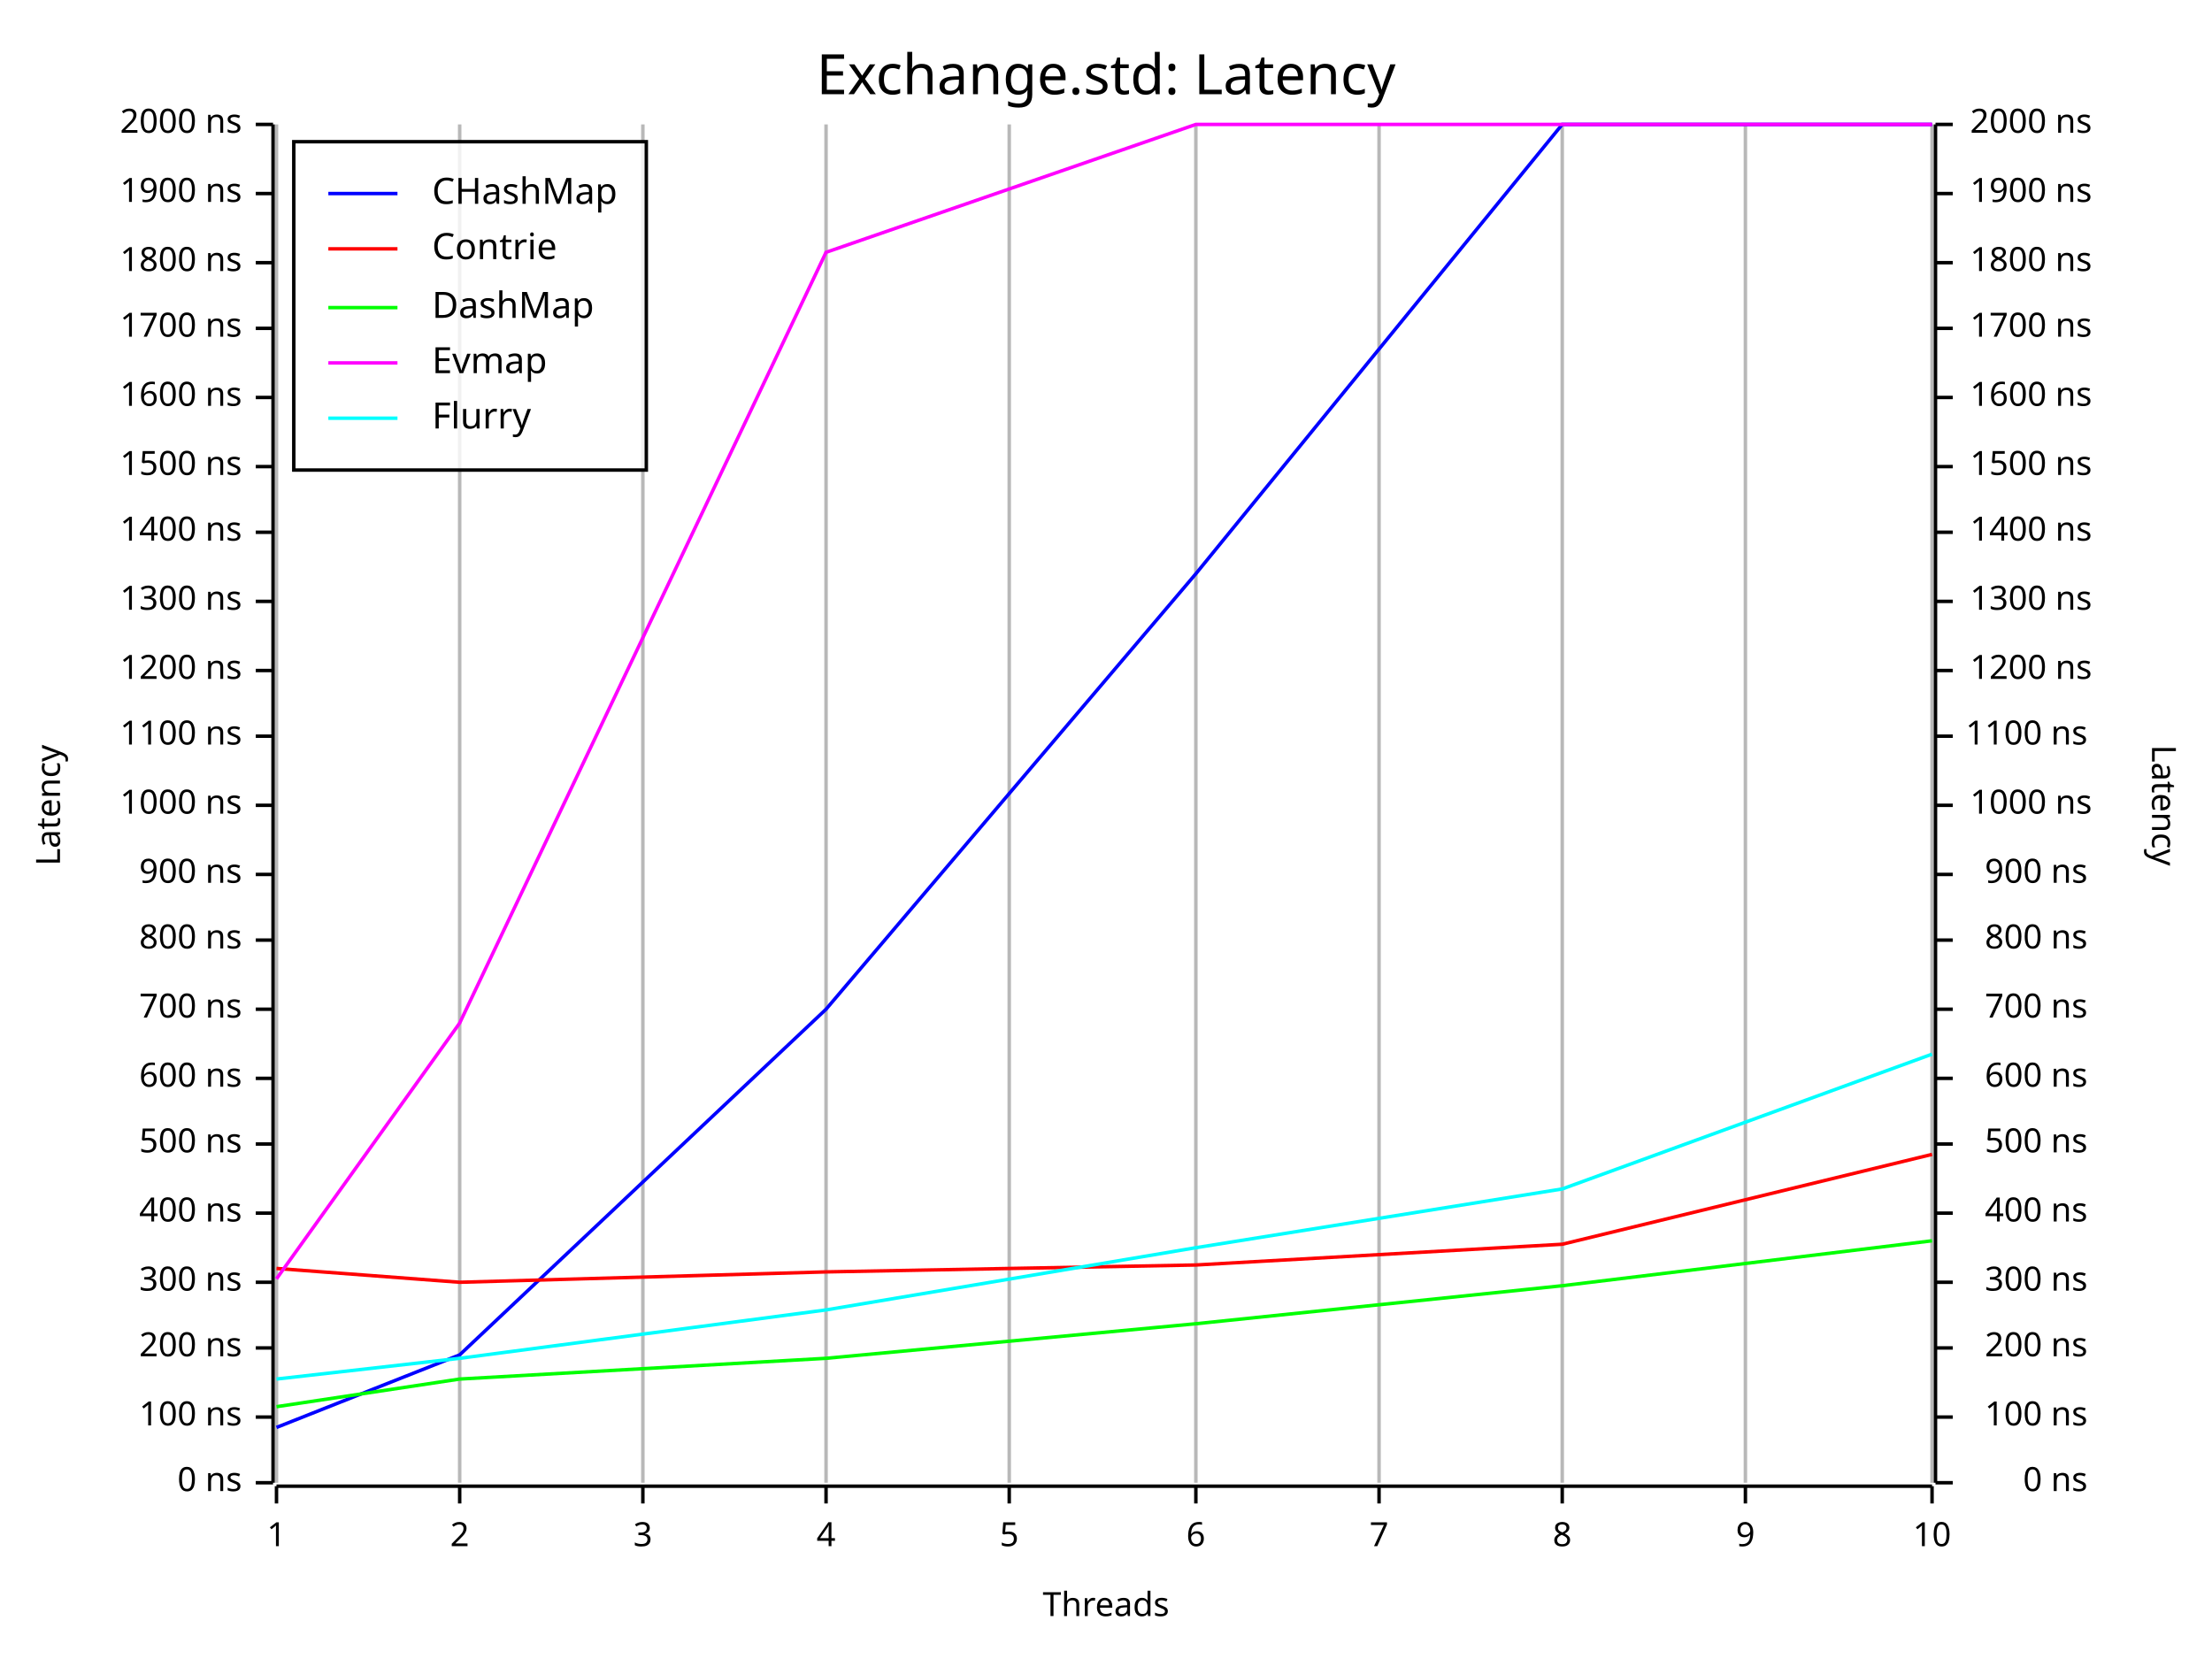
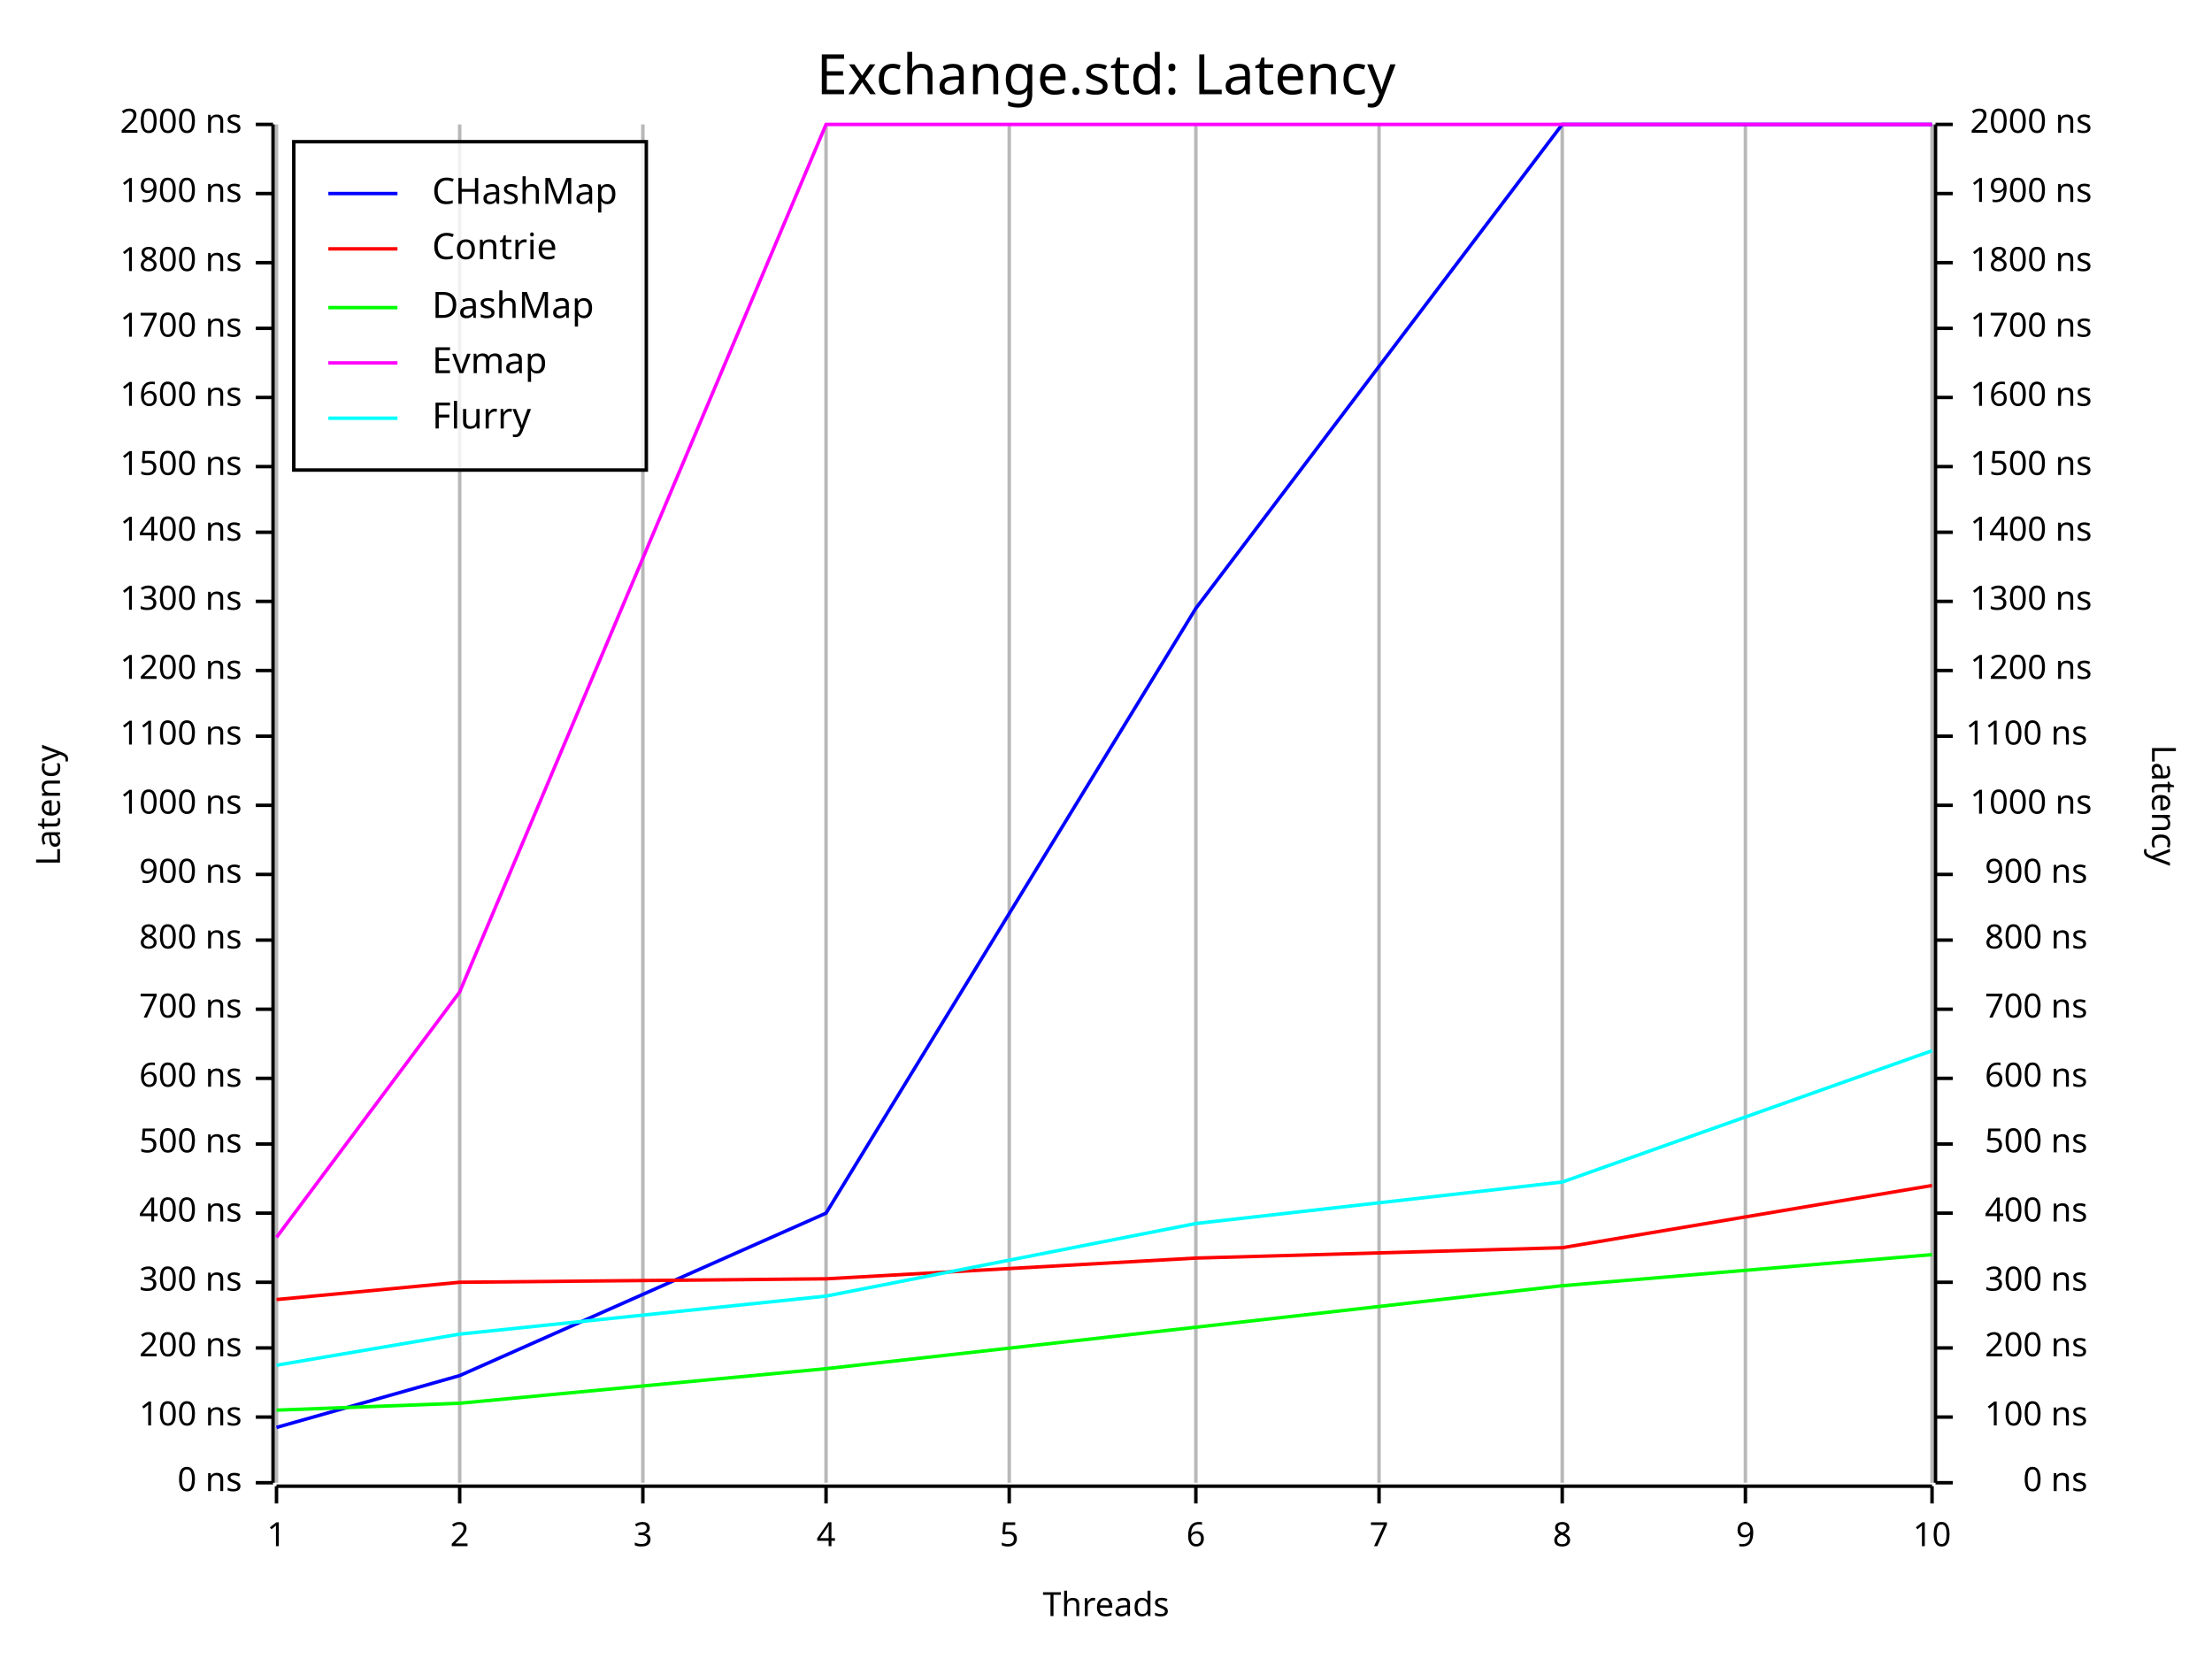
<svg xmlns="http://www.w3.org/2000/svg" width="640" height="480" viewBox="0 0 640 480">
  <rect x="0" y="0" width="640" height="480" opacity="1" fill="#FFFFFF" stroke="none" />
  <text x="320" y="15" dy="0.76em" text-anchor="middle" font-family="Fira Code" font-size="16.129" opacity="1" fill="#000000">
Exchange.std: Latency
</text>
  <line opacity="0.1" stroke="#000000" stroke-width="1" x1="80" y1="429" x2="80" y2="36" />
  <line opacity="0.1" stroke="#000000" stroke-width="1" x1="133" y1="429" x2="133" y2="36" />
  <line opacity="0.1" stroke="#000000" stroke-width="1" x1="186" y1="429" x2="186" y2="36" />
  <line opacity="0.1" stroke="#000000" stroke-width="1" x1="239" y1="429" x2="239" y2="36" />
  <line opacity="0.1" stroke="#000000" stroke-width="1" x1="292" y1="429" x2="292" y2="36" />
  <line opacity="0.1" stroke="#000000" stroke-width="1" x1="346" y1="429" x2="346" y2="36" />
  <line opacity="0.1" stroke="#000000" stroke-width="1" x1="399" y1="429" x2="399" y2="36" />
  <line opacity="0.1" stroke="#000000" stroke-width="1" x1="452" y1="429" x2="452" y2="36" />
  <line opacity="0.1" stroke="#000000" stroke-width="1" x1="505" y1="429" x2="505" y2="36" />
  <line opacity="0.1" stroke="#000000" stroke-width="1" x1="559" y1="429" x2="559" y2="36" />
  <text x="10" y="233" dy="0.76em" text-anchor="middle" font-family="sans-serif" font-size="9.677" opacity="1" fill="#000000" transform="rotate(270, 10, 233)">
Latency
</text>
  <text x="320" y="470" dy="-0.5ex" text-anchor="middle" font-family="sans-serif" font-size="9.677" opacity="1" fill="#000000">
Threads
</text>
  <text x="630" y="233" dy="0.76em" text-anchor="middle" font-family="sans-serif" font-size="9.677" opacity="1" fill="#000000" transform="rotate(90, 630, 233)">
Latency
</text>
  <line opacity="0.2" stroke="#000000" stroke-width="1" x1="80" y1="429" x2="80" y2="36" />
  <line opacity="0.2" stroke="#000000" stroke-width="1" x1="133" y1="429" x2="133" y2="36" />
  <line opacity="0.2" stroke="#000000" stroke-width="1" x1="186" y1="429" x2="186" y2="36" />
  <line opacity="0.2" stroke="#000000" stroke-width="1" x1="239" y1="429" x2="239" y2="36" />
  <line opacity="0.2" stroke="#000000" stroke-width="1" x1="292" y1="429" x2="292" y2="36" />
  <line opacity="0.2" stroke="#000000" stroke-width="1" x1="346" y1="429" x2="346" y2="36" />
  <line opacity="0.2" stroke="#000000" stroke-width="1" x1="399" y1="429" x2="399" y2="36" />
  <line opacity="0.2" stroke="#000000" stroke-width="1" x1="452" y1="429" x2="452" y2="36" />
  <line opacity="0.2" stroke="#000000" stroke-width="1" x1="505" y1="429" x2="505" y2="36" />
  <line opacity="0.2" stroke="#000000" stroke-width="1" x1="559" y1="429" x2="559" y2="36" />
  <polyline fill="none" opacity="1" stroke="#000000" stroke-width="1" points="79,36 79,429 " />
  <text x="70" y="429" dy="0.5ex" text-anchor="end" font-family="sans-serif" font-size="9.677" opacity="1" fill="#000000">
0 ns
</text>
  <polyline fill="none" opacity="1" stroke="#000000" stroke-width="1" points="74,429 79,429 " />
  <text x="70" y="410" dy="0.5ex" text-anchor="end" font-family="sans-serif" font-size="9.677" opacity="1" fill="#000000">
100 ns
</text>
  <polyline fill="none" opacity="1" stroke="#000000" stroke-width="1" points="74,410 79,410 " />
  <text x="70" y="390" dy="0.5ex" text-anchor="end" font-family="sans-serif" font-size="9.677" opacity="1" fill="#000000">
200 ns
</text>
  <polyline fill="none" opacity="1" stroke="#000000" stroke-width="1" points="74,390 79,390 " />
  <text x="70" y="371" dy="0.5ex" text-anchor="end" font-family="sans-serif" font-size="9.677" opacity="1" fill="#000000">
300 ns
</text>
  <polyline fill="none" opacity="1" stroke="#000000" stroke-width="1" points="74,371 79,371 " />
  <text x="70" y="351" dy="0.5ex" text-anchor="end" font-family="sans-serif" font-size="9.677" opacity="1" fill="#000000">
400 ns
</text>
  <polyline fill="none" opacity="1" stroke="#000000" stroke-width="1" points="74,351 79,351 " />
  <text x="70" y="331" dy="0.5ex" text-anchor="end" font-family="sans-serif" font-size="9.677" opacity="1" fill="#000000">
500 ns
</text>
  <polyline fill="none" opacity="1" stroke="#000000" stroke-width="1" points="74,331 79,331 " />
  <text x="70" y="312" dy="0.5ex" text-anchor="end" font-family="sans-serif" font-size="9.677" opacity="1" fill="#000000">
600 ns
</text>
  <polyline fill="none" opacity="1" stroke="#000000" stroke-width="1" points="74,312 79,312 " />
  <text x="70" y="292" dy="0.5ex" text-anchor="end" font-family="sans-serif" font-size="9.677" opacity="1" fill="#000000">
700 ns
</text>
  <polyline fill="none" opacity="1" stroke="#000000" stroke-width="1" points="74,292 79,292 " />
  <text x="70" y="272" dy="0.5ex" text-anchor="end" font-family="sans-serif" font-size="9.677" opacity="1" fill="#000000">
800 ns
</text>
  <polyline fill="none" opacity="1" stroke="#000000" stroke-width="1" points="74,272 79,272 " />
  <text x="70" y="253" dy="0.5ex" text-anchor="end" font-family="sans-serif" font-size="9.677" opacity="1" fill="#000000">
900 ns
</text>
  <polyline fill="none" opacity="1" stroke="#000000" stroke-width="1" points="74,253 79,253 " />
  <text x="70" y="233" dy="0.5ex" text-anchor="end" font-family="sans-serif" font-size="9.677" opacity="1" fill="#000000">
1000 ns
</text>
  <polyline fill="none" opacity="1" stroke="#000000" stroke-width="1" points="74,233 79,233 " />
  <text x="70" y="213" dy="0.5ex" text-anchor="end" font-family="sans-serif" font-size="9.677" opacity="1" fill="#000000">
1100 ns
</text>
  <polyline fill="none" opacity="1" stroke="#000000" stroke-width="1" points="74,213 79,213 " />
  <text x="70" y="194" dy="0.5ex" text-anchor="end" font-family="sans-serif" font-size="9.677" opacity="1" fill="#000000">
1200 ns
</text>
  <polyline fill="none" opacity="1" stroke="#000000" stroke-width="1" points="74,194 79,194 " />
  <text x="70" y="174" dy="0.5ex" text-anchor="end" font-family="sans-serif" font-size="9.677" opacity="1" fill="#000000">
1300 ns
</text>
  <polyline fill="none" opacity="1" stroke="#000000" stroke-width="1" points="74,174 79,174 " />
  <text x="70" y="154" dy="0.5ex" text-anchor="end" font-family="sans-serif" font-size="9.677" opacity="1" fill="#000000">
1400 ns
</text>
  <polyline fill="none" opacity="1" stroke="#000000" stroke-width="1" points="74,154 79,154 " />
  <text x="70" y="135" dy="0.5ex" text-anchor="end" font-family="sans-serif" font-size="9.677" opacity="1" fill="#000000">
1500 ns
</text>
  <polyline fill="none" opacity="1" stroke="#000000" stroke-width="1" points="74,135 79,135 " />
  <text x="70" y="115" dy="0.5ex" text-anchor="end" font-family="sans-serif" font-size="9.677" opacity="1" fill="#000000">
1600 ns
</text>
  <polyline fill="none" opacity="1" stroke="#000000" stroke-width="1" points="74,115 79,115 " />
  <text x="70" y="95" dy="0.5ex" text-anchor="end" font-family="sans-serif" font-size="9.677" opacity="1" fill="#000000">
1700 ns
</text>
  <polyline fill="none" opacity="1" stroke="#000000" stroke-width="1" points="74,95 79,95 " />
  <text x="70" y="76" dy="0.5ex" text-anchor="end" font-family="sans-serif" font-size="9.677" opacity="1" fill="#000000">
1800 ns
</text>
  <polyline fill="none" opacity="1" stroke="#000000" stroke-width="1" points="74,76 79,76 " />
  <text x="70" y="56" dy="0.5ex" text-anchor="end" font-family="sans-serif" font-size="9.677" opacity="1" fill="#000000">
1900 ns
</text>
  <polyline fill="none" opacity="1" stroke="#000000" stroke-width="1" points="74,56 79,56 " />
  <text x="70" y="36" dy="0.5ex" text-anchor="end" font-family="sans-serif" font-size="9.677" opacity="1" fill="#000000">
2000 ns
</text>
  <polyline fill="none" opacity="1" stroke="#000000" stroke-width="1" points="74,36 79,36 " />
  <polyline fill="none" opacity="1" stroke="#000000" stroke-width="1" points="80,430 559,430 " />
  <text x="80" y="440" dy="0.76em" text-anchor="middle" font-family="sans-serif" font-size="9.677" opacity="1" fill="#000000">
1
</text>
  <polyline fill="none" opacity="1" stroke="#000000" stroke-width="1" points="80,430 80,435 " />
  <text x="133" y="440" dy="0.76em" text-anchor="middle" font-family="sans-serif" font-size="9.677" opacity="1" fill="#000000">
2
</text>
  <polyline fill="none" opacity="1" stroke="#000000" stroke-width="1" points="133,430 133,435 " />
  <text x="186" y="440" dy="0.76em" text-anchor="middle" font-family="sans-serif" font-size="9.677" opacity="1" fill="#000000">
3
</text>
  <polyline fill="none" opacity="1" stroke="#000000" stroke-width="1" points="186,430 186,435 " />
  <text x="239" y="440" dy="0.76em" text-anchor="middle" font-family="sans-serif" font-size="9.677" opacity="1" fill="#000000">
4
</text>
  <polyline fill="none" opacity="1" stroke="#000000" stroke-width="1" points="239,430 239,435 " />
  <text x="292" y="440" dy="0.76em" text-anchor="middle" font-family="sans-serif" font-size="9.677" opacity="1" fill="#000000">
5
</text>
  <polyline fill="none" opacity="1" stroke="#000000" stroke-width="1" points="292,430 292,435 " />
  <text x="346" y="440" dy="0.76em" text-anchor="middle" font-family="sans-serif" font-size="9.677" opacity="1" fill="#000000">
6
</text>
  <polyline fill="none" opacity="1" stroke="#000000" stroke-width="1" points="346,430 346,435 " />
  <text x="399" y="440" dy="0.76em" text-anchor="middle" font-family="sans-serif" font-size="9.677" opacity="1" fill="#000000">
7
</text>
  <polyline fill="none" opacity="1" stroke="#000000" stroke-width="1" points="399,430 399,435 " />
  <text x="452" y="440" dy="0.76em" text-anchor="middle" font-family="sans-serif" font-size="9.677" opacity="1" fill="#000000">
8
</text>
  <polyline fill="none" opacity="1" stroke="#000000" stroke-width="1" points="452,430 452,435 " />
  <text x="505" y="440" dy="0.76em" text-anchor="middle" font-family="sans-serif" font-size="9.677" opacity="1" fill="#000000">
9
</text>
  <polyline fill="none" opacity="1" stroke="#000000" stroke-width="1" points="505,430 505,435 " />
  <text x="559" y="440" dy="0.76em" text-anchor="middle" font-family="sans-serif" font-size="9.677" opacity="1" fill="#000000">
10
</text>
  <polyline fill="none" opacity="1" stroke="#000000" stroke-width="1" points="559,430 559,435 " />
  <polyline fill="none" opacity="1" stroke="#000000" stroke-width="1" points="560,36 560,429 " />
  <text x="604" y="429" dy="0.5ex" text-anchor="end" font-family="sans-serif" font-size="9.677" opacity="1" fill="#000000">
0 ns
</text>
  <polyline fill="none" opacity="1" stroke="#000000" stroke-width="1" points="560,429 565,429 " />
  <text x="604" y="410" dy="0.5ex" text-anchor="end" font-family="sans-serif" font-size="9.677" opacity="1" fill="#000000">
100 ns
</text>
  <polyline fill="none" opacity="1" stroke="#000000" stroke-width="1" points="560,410 565,410 " />
  <text x="604" y="390" dy="0.5ex" text-anchor="end" font-family="sans-serif" font-size="9.677" opacity="1" fill="#000000">
200 ns
</text>
  <polyline fill="none" opacity="1" stroke="#000000" stroke-width="1" points="560,390 565,390 " />
  <text x="604" y="371" dy="0.5ex" text-anchor="end" font-family="sans-serif" font-size="9.677" opacity="1" fill="#000000">
300 ns
</text>
  <polyline fill="none" opacity="1" stroke="#000000" stroke-width="1" points="560,371 565,371 " />
  <text x="604" y="351" dy="0.5ex" text-anchor="end" font-family="sans-serif" font-size="9.677" opacity="1" fill="#000000">
400 ns
</text>
  <polyline fill="none" opacity="1" stroke="#000000" stroke-width="1" points="560,351 565,351 " />
  <text x="604" y="331" dy="0.5ex" text-anchor="end" font-family="sans-serif" font-size="9.677" opacity="1" fill="#000000">
500 ns
</text>
  <polyline fill="none" opacity="1" stroke="#000000" stroke-width="1" points="560,331 565,331 " />
  <text x="604" y="312" dy="0.5ex" text-anchor="end" font-family="sans-serif" font-size="9.677" opacity="1" fill="#000000">
600 ns
</text>
  <polyline fill="none" opacity="1" stroke="#000000" stroke-width="1" points="560,312 565,312 " />
  <text x="604" y="292" dy="0.5ex" text-anchor="end" font-family="sans-serif" font-size="9.677" opacity="1" fill="#000000">
700 ns
</text>
  <polyline fill="none" opacity="1" stroke="#000000" stroke-width="1" points="560,292 565,292 " />
  <text x="604" y="272" dy="0.5ex" text-anchor="end" font-family="sans-serif" font-size="9.677" opacity="1" fill="#000000">
800 ns
</text>
  <polyline fill="none" opacity="1" stroke="#000000" stroke-width="1" points="560,272 565,272 " />
  <text x="604" y="253" dy="0.5ex" text-anchor="end" font-family="sans-serif" font-size="9.677" opacity="1" fill="#000000">
900 ns
</text>
  <polyline fill="none" opacity="1" stroke="#000000" stroke-width="1" points="560,253 565,253 " />
  <text x="570" y="233" dy="0.5ex" text-anchor="start" font-family="sans-serif" font-size="9.677" opacity="1" fill="#000000">
1000 ns
</text>
  <polyline fill="none" opacity="1" stroke="#000000" stroke-width="1" points="560,233 565,233 " />
  <text x="604" y="213" dy="0.5ex" text-anchor="end" font-family="sans-serif" font-size="9.677" opacity="1" fill="#000000">
1100 ns
</text>
  <polyline fill="none" opacity="1" stroke="#000000" stroke-width="1" points="560,213 565,213 " />
  <text x="570" y="194" dy="0.5ex" text-anchor="start" font-family="sans-serif" font-size="9.677" opacity="1" fill="#000000">
1200 ns
</text>
  <polyline fill="none" opacity="1" stroke="#000000" stroke-width="1" points="560,194 565,194 " />
  <text x="570" y="174" dy="0.5ex" text-anchor="start" font-family="sans-serif" font-size="9.677" opacity="1" fill="#000000">
1300 ns
</text>
  <polyline fill="none" opacity="1" stroke="#000000" stroke-width="1" points="560,174 565,174 " />
  <text x="570" y="154" dy="0.5ex" text-anchor="start" font-family="sans-serif" font-size="9.677" opacity="1" fill="#000000">
1400 ns
</text>
  <polyline fill="none" opacity="1" stroke="#000000" stroke-width="1" points="560,154 565,154 " />
  <text x="570" y="135" dy="0.5ex" text-anchor="start" font-family="sans-serif" font-size="9.677" opacity="1" fill="#000000">
1500 ns
</text>
  <polyline fill="none" opacity="1" stroke="#000000" stroke-width="1" points="560,135 565,135 " />
  <text x="570" y="115" dy="0.5ex" text-anchor="start" font-family="sans-serif" font-size="9.677" opacity="1" fill="#000000">
1600 ns
</text>
  <polyline fill="none" opacity="1" stroke="#000000" stroke-width="1" points="560,115 565,115 " />
  <text x="570" y="95" dy="0.5ex" text-anchor="start" font-family="sans-serif" font-size="9.677" opacity="1" fill="#000000">
1700 ns
</text>
  <polyline fill="none" opacity="1" stroke="#000000" stroke-width="1" points="560,95 565,95 " />
  <text x="570" y="76" dy="0.5ex" text-anchor="start" font-family="sans-serif" font-size="9.677" opacity="1" fill="#000000">
1800 ns
</text>
  <polyline fill="none" opacity="1" stroke="#000000" stroke-width="1" points="560,76 565,76 " />
  <text x="570" y="56" dy="0.5ex" text-anchor="start" font-family="sans-serif" font-size="9.677" opacity="1" fill="#000000">
1900 ns
</text>
  <polyline fill="none" opacity="1" stroke="#000000" stroke-width="1" points="560,56 565,56 " />
  <text x="570" y="36" dy="0.5ex" text-anchor="start" font-family="sans-serif" font-size="9.677" opacity="1" fill="#000000">
2000 ns
</text>
  <polyline fill="none" opacity="1" stroke="#000000" stroke-width="1" points="560,36 565,36 " />
-   <polyline fill="none" opacity="1" stroke="#0000FF" stroke-width="1" points="80,413 133,392 239,292 346,166 452,36 559,36 " />
-   <polyline fill="none" opacity="1" stroke="#FF0000" stroke-width="1" points="80,367 133,371 239,368 346,366 452,360 559,334 " />
-   <polyline fill="none" opacity="1" stroke="#00FF00" stroke-width="1" points="80,407 133,399 239,393 346,383 452,372 559,359 " />
-   <polyline fill="none" opacity="1" stroke="#FF00FF" stroke-width="1" points="80,370 133,296 239,73 346,36 452,36 559,36 " />
-   <polyline fill="none" opacity="1" stroke="#00FFFF" stroke-width="1" points="80,399 133,393 239,379 346,361 452,344 559,305 " />
+   <polyline fill="none" opacity="1" stroke="#0000FF" stroke-width="1" points="80,413 133,398 239,351 346,176 452,36 559,36 " />
+   <polyline fill="none" opacity="1" stroke="#FF0000" stroke-width="1" points="80,376 133,371 239,370 346,364 452,361 559,343 " />
+   <polyline fill="none" opacity="1" stroke="#00FF00" stroke-width="1" points="80,408 133,406 239,396 346,384 452,372 559,363 " />
+   <polyline fill="none" opacity="1" stroke="#FF00FF" stroke-width="1" points="80,358 133,287 239,36 346,36 452,36 559,36 " />
+   <polyline fill="none" opacity="1" stroke="#00FFFF" stroke-width="1" points="80,395 133,386 239,375 346,354 452,342 559,304 " />
  <rect x="85" y="41" width="102" height="95" opacity="0.8" fill="#FFFFFF" stroke="none" />
  <rect x="85" y="41" width="102" height="95" opacity="1" fill="none" stroke="#000000" />
  <text x="125" y="51" dy="0.76em" text-anchor="start" font-family="Fira Code" font-size="10.484" opacity="1" fill="#000000">
CHashMap
</text>
  <text x="125" y="67" dy="0.76em" text-anchor="start" font-family="Fira Code" font-size="10.484" opacity="1" fill="#000000">
Contrie
</text>
  <text x="125" y="84" dy="0.76em" text-anchor="start" font-family="Fira Code" font-size="10.484" opacity="1" fill="#000000">
DashMap
</text>
  <text x="125" y="100" dy="0.76em" text-anchor="start" font-family="Fira Code" font-size="10.484" opacity="1" fill="#000000">
Evmap
</text>
  <text x="125" y="116" dy="0.76em" text-anchor="start" font-family="Fira Code" font-size="10.484" opacity="1" fill="#000000">
Flurry
</text>
  <polyline fill="none" opacity="1" stroke="#0000FF" stroke-width="1" points="95,56 115,56 " />
  <polyline fill="none" opacity="1" stroke="#FF0000" stroke-width="1" points="95,72 115,72 " />
  <polyline fill="none" opacity="1" stroke="#00FF00" stroke-width="1" points="95,89 115,89 " />
  <polyline fill="none" opacity="1" stroke="#FF00FF" stroke-width="1" points="95,105 115,105 " />
  <polyline fill="none" opacity="1" stroke="#00FFFF" stroke-width="1" points="95,121 115,121 " />
</svg>
